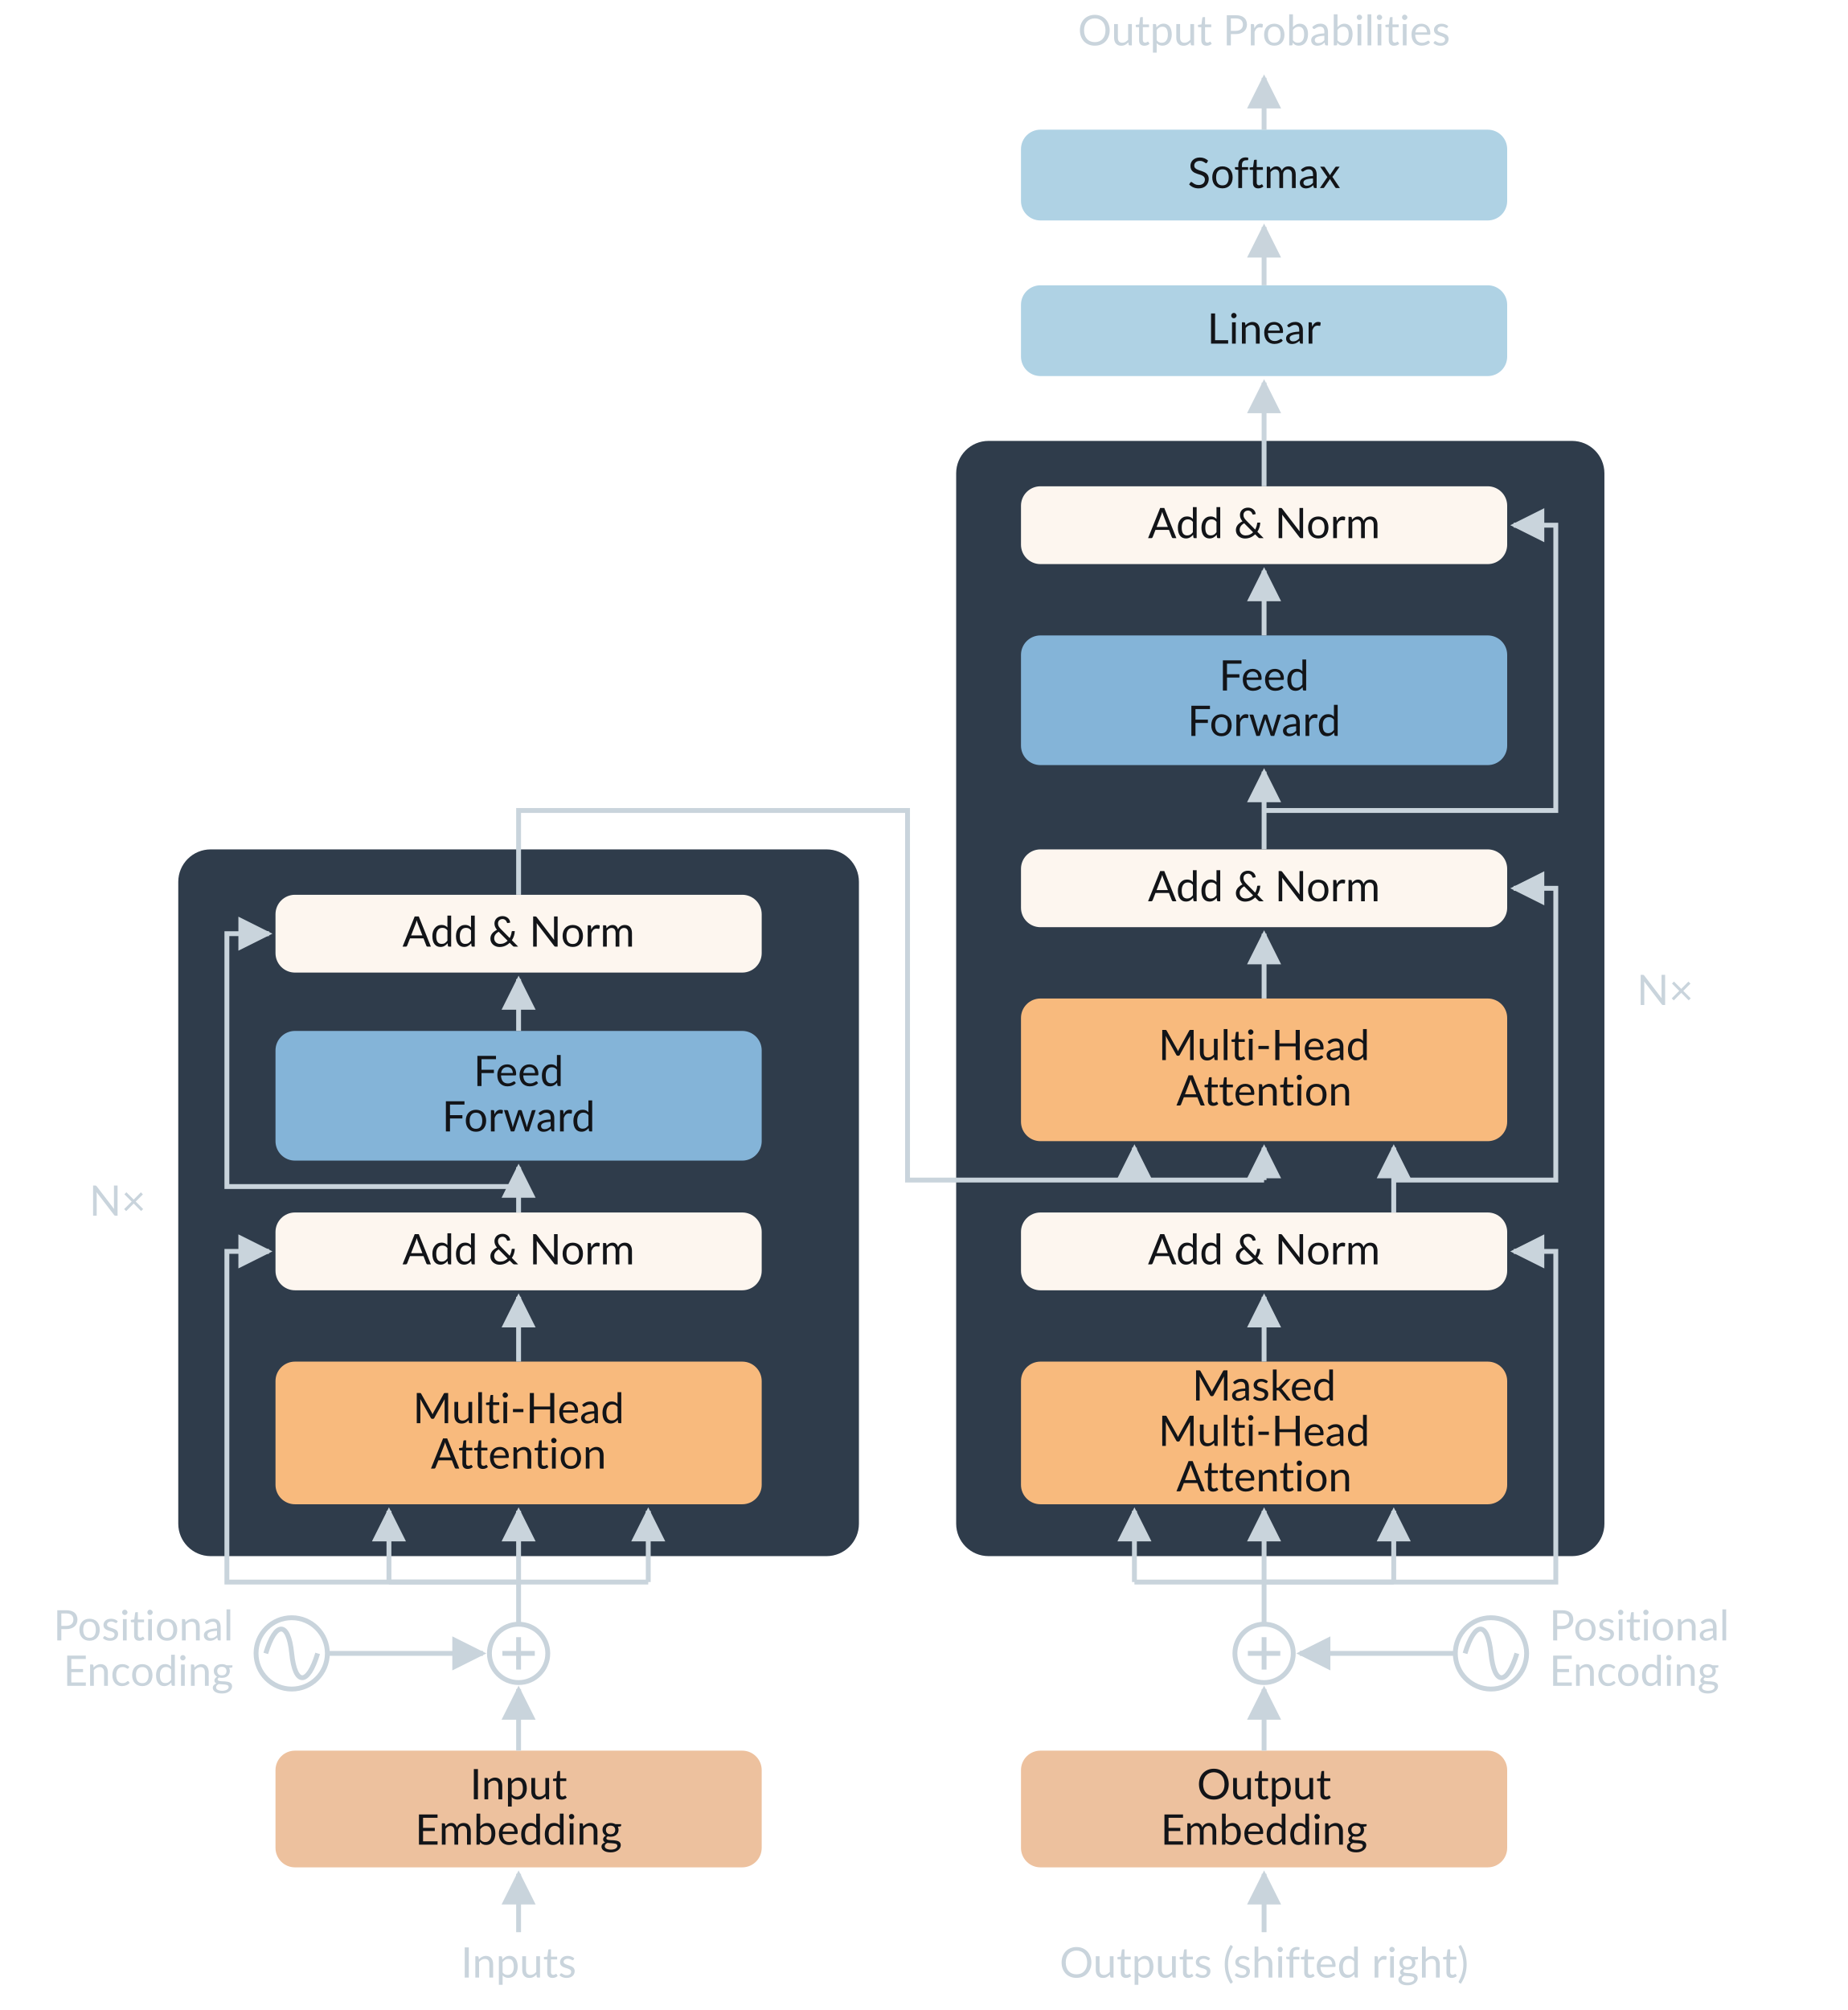
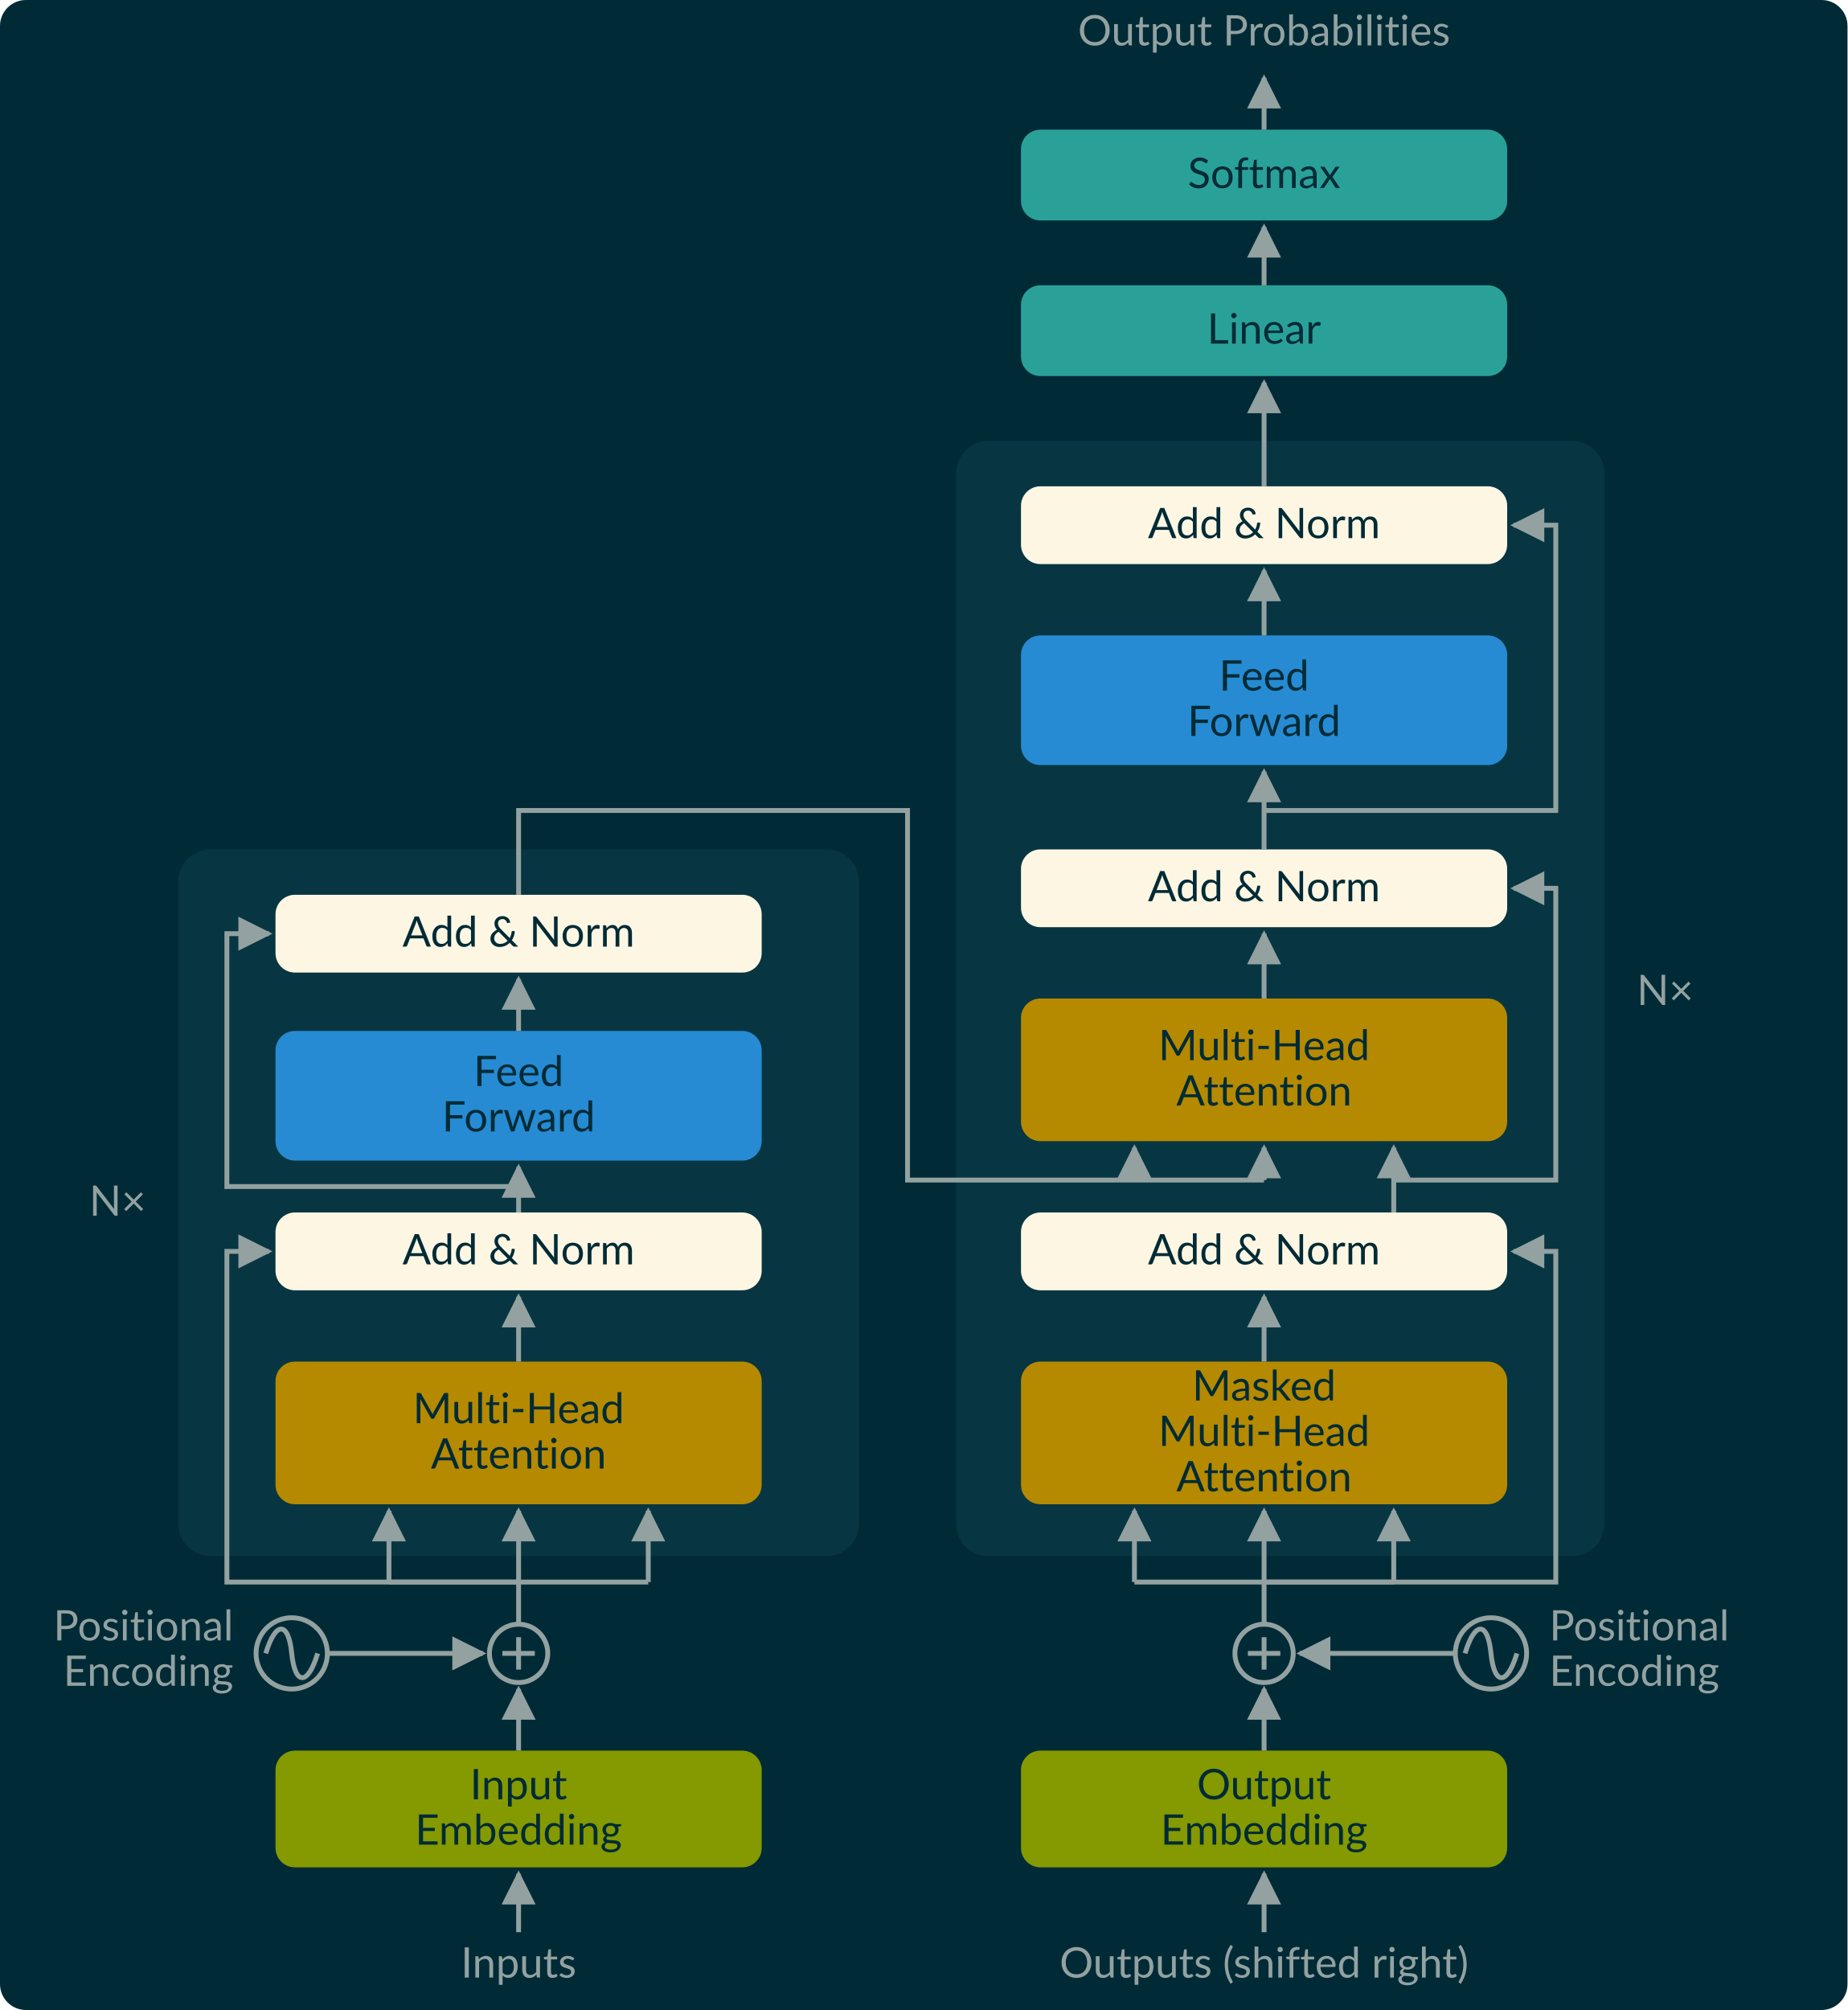
<svg xmlns="http://www.w3.org/2000/svg" viewBox="10 0 570 620" font-family="Lato, Helvetica, Arial, sans-serif" font-size="13">
+   <rect x="10" y="0" width="570" height="620" rx="8" fill="#002b36" />
  <defs>
    <marker id="a" viewBox="0 0 10 10" refX="9" refY="5" markerWidth="7" markerHeight="7" orient="auto-start-reverse">
-       <path d="M0 0L10 5L0 10z" fill="#c9d4dc" />
+       <path d="M0 0L10 5L0 10z" fill="#93a1a1" />
    </marker>
  </defs>
-   <rect x="65" y="262" width="210" height="218" rx="10" fill="#2f3c4b" />
-   <rect x="305" y="136" width="200" height="344" rx="10" fill="#2f3c4b" />
-   <text x="55" y="375" text-anchor="end" fill="#c9d4dc">N×</text>
-   <text x="515" y="310" text-anchor="start" fill="#c9d4dc">N×</text>
-   <rect x="95" y="540" width="150" height="36" rx="6" fill="#edc19e" />
-   <text x="170" y="555.0" text-anchor="middle" fill="#121418">Input</text>
-   <text x="170" y="569.0" text-anchor="middle" fill="#121418">Embedding</text>
-   <rect x="95" y="420" width="150" height="44" rx="6" fill="#f8ba7d" />
-   <text x="170" y="439.0" text-anchor="middle" fill="#121418">Multi-Head</text>
-   <text x="170" y="453.0" text-anchor="middle" fill="#121418">Attention</text>
-   <rect x="95" y="374" width="150" height="24" rx="6" fill="#fdf6ef" />
-   <text x="170" y="390.0" text-anchor="middle" fill="#121418">Add &amp; Norm</text>
-   <rect x="95" y="318" width="150" height="40" rx="6" fill="#84b4d8" />
-   <text x="170" y="335.0" text-anchor="middle" fill="#121418">Feed</text>
-   <text x="170" y="349.0" text-anchor="middle" fill="#121418">Forward</text>
-   <rect x="95" y="276" width="150" height="24" rx="6" fill="#fdf6ef" />
-   <text x="170" y="292.0" text-anchor="middle" fill="#121418">Add &amp; Norm</text>
-   <text x="170" y="610" text-anchor="middle" fill="#c9d4dc">Inputs</text>
-   <path d="M170 596V578" fill="none" stroke="#c9d4dc" stroke-width="1.5" marker-end="url(#a)" />
-   <path d="M170 540V521" fill="none" stroke="#c9d4dc" stroke-width="1.5" marker-end="url(#a)" />
-   <circle cx="170" cy="510" r="9" fill="none" stroke="#c9d4dc" stroke-width="1.5" />
-   <path d="M165 510H175M170 505V515" fill="none" stroke="#c9d4dc" stroke-width="1.5" />
-   <circle cx="100" cy="510" r="11" fill="none" stroke="#c9d4dc" stroke-width="1.5" />
-   <path d="M92 510C95 500 99 500 100 510S105 520 108 510" fill="none" stroke="#c9d4dc" stroke-width="1.5" />
-   <path d="M111 510H159" fill="none" stroke="#c9d4dc" stroke-width="1.5" marker-end="url(#a)" />
-   <text x="82" y="506" text-anchor="end" fill="#c9d4dc">Positional</text>
-   <text x="82" y="520" text-anchor="end" fill="#c9d4dc">Encoding</text>
-   <path d="M170 501V488M130 488H210" fill="none" stroke="#c9d4dc" stroke-width="1.5" />
-   <path d="M130 488V466" fill="none" stroke="#c9d4dc" stroke-width="1.5" marker-end="url(#a)" />
-   <path d="M170 488V466" fill="none" stroke="#c9d4dc" stroke-width="1.5" marker-end="url(#a)" />
-   <path d="M210 488V466" fill="none" stroke="#c9d4dc" stroke-width="1.5" marker-end="url(#a)" />
-   <path d="M170 488H80V386H93" fill="none" stroke="#c9d4dc" stroke-width="1.5" marker-end="url(#a)" />
-   <path d="M170 420V400" fill="none" stroke="#c9d4dc" stroke-width="1.5" marker-end="url(#a)" />
-   <path d="M170 374V360" fill="none" stroke="#c9d4dc" stroke-width="1.5" marker-end="url(#a)" />
-   <path d="M170 366H80V288H93" fill="none" stroke="#c9d4dc" stroke-width="1.5" marker-end="url(#a)" />
-   <path d="M170 318V302" fill="none" stroke="#c9d4dc" stroke-width="1.5" marker-end="url(#a)" />
-   <rect x="325" y="540" width="150" height="36" rx="6" fill="#edc19e" />
-   <text x="400" y="555.0" text-anchor="middle" fill="#121418">Output</text>
-   <text x="400" y="569.0" text-anchor="middle" fill="#121418">Embedding</text>
-   <rect x="325" y="420" width="150" height="44" rx="6" fill="#f8ba7d" />
-   <text x="400" y="432.0" text-anchor="middle" fill="#121418">Masked</text>
-   <text x="400" y="446.0" text-anchor="middle" fill="#121418">Multi-Head</text>
-   <text x="400" y="460.0" text-anchor="middle" fill="#121418">Attention</text>
-   <rect x="325" y="374" width="150" height="24" rx="6" fill="#fdf6ef" />
-   <text x="400" y="390.0" text-anchor="middle" fill="#121418">Add &amp; Norm</text>
-   <rect x="325" y="308" width="150" height="44" rx="6" fill="#f8ba7d" />
-   <text x="400" y="327.0" text-anchor="middle" fill="#121418">Multi-Head</text>
-   <text x="400" y="341.0" text-anchor="middle" fill="#121418">Attention</text>
-   <rect x="325" y="262" width="150" height="24" rx="6" fill="#fdf6ef" />
-   <text x="400" y="278.0" text-anchor="middle" fill="#121418">Add &amp; Norm</text>
-   <rect x="325" y="196" width="150" height="40" rx="6" fill="#84b4d8" />
-   <text x="400" y="213.0" text-anchor="middle" fill="#121418">Feed</text>
-   <text x="400" y="227.0" text-anchor="middle" fill="#121418">Forward</text>
-   <rect x="325" y="150" width="150" height="24" rx="6" fill="#fdf6ef" />
-   <text x="400" y="166.0" text-anchor="middle" fill="#121418">Add &amp; Norm</text>
-   <rect x="325" y="88" width="150" height="28" rx="6" fill="#afd2e4" />
-   <text x="400" y="106.0" text-anchor="middle" fill="#121418">Linear</text>
-   <rect x="325" y="40" width="150" height="28" rx="6" fill="#afd2e4" />
-   <text x="400" y="58.0" text-anchor="middle" fill="#121418">Softmax</text>
-   <text x="400" y="610" text-anchor="middle" fill="#c9d4dc">Outputs (shifted right)</text>
-   <path d="M400 596V578" fill="none" stroke="#c9d4dc" stroke-width="1.5" marker-end="url(#a)" />
-   <path d="M400 540V521" fill="none" stroke="#c9d4dc" stroke-width="1.5" marker-end="url(#a)" />
-   <circle cx="400" cy="510" r="9" fill="none" stroke="#c9d4dc" stroke-width="1.5" />
-   <path d="M395 510H405M400 505V515" fill="none" stroke="#c9d4dc" stroke-width="1.5" />
-   <circle cx="470" cy="510" r="11" fill="none" stroke="#c9d4dc" stroke-width="1.5" />
-   <path d="M462 510C465 500 469 500 470 510S475 520 478 510" fill="none" stroke="#c9d4dc" stroke-width="1.5" />
-   <path d="M459 510H411" fill="none" stroke="#c9d4dc" stroke-width="1.5" marker-end="url(#a)" />
-   <text x="488" y="506" text-anchor="start" fill="#c9d4dc">Positional</text>
-   <text x="488" y="520" text-anchor="start" fill="#c9d4dc">Encoding</text>
-   <path d="M400 501V488M360 488H440" fill="none" stroke="#c9d4dc" stroke-width="1.5" />
-   <path d="M360 488V466" fill="none" stroke="#c9d4dc" stroke-width="1.5" marker-end="url(#a)" />
-   <path d="M400 488V466" fill="none" stroke="#c9d4dc" stroke-width="1.5" marker-end="url(#a)" />
-   <path d="M440 488V466" fill="none" stroke="#c9d4dc" stroke-width="1.5" marker-end="url(#a)" />
-   <path d="M400 488H490V386H477" fill="none" stroke="#c9d4dc" stroke-width="1.5" marker-end="url(#a)" />
-   <path d="M400 420V400" fill="none" stroke="#c9d4dc" stroke-width="1.5" marker-end="url(#a)" />
-   <path d="M440 374V354" fill="none" stroke="#c9d4dc" stroke-width="1.5" marker-end="url(#a)" />
-   <path d="M440 364H490V274H477" fill="none" stroke="#c9d4dc" stroke-width="1.5" marker-end="url(#a)" />
-   <path d="M170 276V250H290V364H400" fill="none" stroke="#c9d4dc" stroke-width="1.5" />
-   <path d="M360 364V354" fill="none" stroke="#c9d4dc" stroke-width="1.5" marker-end="url(#a)" />
-   <path d="M400 364V354" fill="none" stroke="#c9d4dc" stroke-width="1.5" marker-end="url(#a)" />
-   <path d="M400 308V288" fill="none" stroke="#c9d4dc" stroke-width="1.5" marker-end="url(#a)" />
-   <path d="M400 262V238" fill="none" stroke="#c9d4dc" stroke-width="1.5" marker-end="url(#a)" />
-   <path d="M400 250H490V162H477" fill="none" stroke="#c9d4dc" stroke-width="1.5" marker-end="url(#a)" />
-   <path d="M400 196V176" fill="none" stroke="#c9d4dc" stroke-width="1.5" marker-end="url(#a)" />
-   <path d="M400 150V118" fill="none" stroke="#c9d4dc" stroke-width="1.5" marker-end="url(#a)" />
-   <path d="M400 88V70" fill="none" stroke="#c9d4dc" stroke-width="1.5" marker-end="url(#a)" />
-   <path d="M400 40V24" fill="none" stroke="#c9d4dc" stroke-width="1.5" marker-end="url(#a)" />
-   <text x="400" y="14" text-anchor="middle" fill="#c9d4dc">Output Probabilities</text>
+   <rect x="65" y="262" width="210" height="218" rx="10" fill="#073642" />
+   <rect x="305" y="136" width="200" height="344" rx="10" fill="#073642" />
+   <text x="55" y="375" text-anchor="end" fill="#93a1a1">N×</text>
+   <text x="515" y="310" text-anchor="start" fill="#93a1a1">N×</text>
+   <rect x="95" y="540" width="150" height="36" rx="6" fill="#859900" />
+   <text x="170" y="555.0" text-anchor="middle" fill="#002b36">Input</text>
+   <text x="170" y="569.0" text-anchor="middle" fill="#002b36">Embedding</text>
+   <rect x="95" y="420" width="150" height="44" rx="6" fill="#b58900" />
+   <text x="170" y="439.0" text-anchor="middle" fill="#002b36">Multi-Head</text>
+   <text x="170" y="453.0" text-anchor="middle" fill="#002b36">Attention</text>
+   <rect x="95" y="374" width="150" height="24" rx="6" fill="#fdf6e3" />
+   <text x="170" y="390.0" text-anchor="middle" fill="#002b36">Add &amp; Norm</text>
+   <rect x="95" y="318" width="150" height="40" rx="6" fill="#268bd2" />
+   <text x="170" y="335.0" text-anchor="middle" fill="#002b36">Feed</text>
+   <text x="170" y="349.0" text-anchor="middle" fill="#002b36">Forward</text>
+   <rect x="95" y="276" width="150" height="24" rx="6" fill="#fdf6e3" />
+   <text x="170" y="292.0" text-anchor="middle" fill="#002b36">Add &amp; Norm</text>
+   <text x="170" y="610" text-anchor="middle" fill="#93a1a1">Inputs</text>
+   <path d="M170 596V578" fill="none" stroke="#93a1a1" stroke-width="1.5" marker-end="url(#a)" />
+   <path d="M170 540V521" fill="none" stroke="#93a1a1" stroke-width="1.5" marker-end="url(#a)" />
+   <circle cx="170" cy="510" r="9" fill="none" stroke="#93a1a1" stroke-width="1.5" />
+   <path d="M165 510H175M170 505V515" fill="none" stroke="#93a1a1" stroke-width="1.5" />
+   <circle cx="100" cy="510" r="11" fill="none" stroke="#93a1a1" stroke-width="1.5" />
+   <path d="M92 510C95 500 99 500 100 510S105 520 108 510" fill="none" stroke="#93a1a1" stroke-width="1.5" />
+   <path d="M111 510H159" fill="none" stroke="#93a1a1" stroke-width="1.5" marker-end="url(#a)" />
+   <text x="82" y="506" text-anchor="end" fill="#93a1a1">Positional</text>
+   <text x="82" y="520" text-anchor="end" fill="#93a1a1">Encoding</text>
+   <path d="M170 501V488M130 488H210" fill="none" stroke="#93a1a1" stroke-width="1.5" />
+   <path d="M130 488V466" fill="none" stroke="#93a1a1" stroke-width="1.5" marker-end="url(#a)" />
+   <path d="M170 488V466" fill="none" stroke="#93a1a1" stroke-width="1.5" marker-end="url(#a)" />
+   <path d="M210 488V466" fill="none" stroke="#93a1a1" stroke-width="1.5" marker-end="url(#a)" />
+   <path d="M170 488H80V386H93" fill="none" stroke="#93a1a1" stroke-width="1.5" marker-end="url(#a)" />
+   <path d="M170 420V400" fill="none" stroke="#93a1a1" stroke-width="1.5" marker-end="url(#a)" />
+   <path d="M170 374V360" fill="none" stroke="#93a1a1" stroke-width="1.5" marker-end="url(#a)" />
+   <path d="M170 366H80V288H93" fill="none" stroke="#93a1a1" stroke-width="1.5" marker-end="url(#a)" />
+   <path d="M170 318V302" fill="none" stroke="#93a1a1" stroke-width="1.5" marker-end="url(#a)" />
+   <rect x="325" y="540" width="150" height="36" rx="6" fill="#859900" />
+   <text x="400" y="555.0" text-anchor="middle" fill="#002b36">Output</text>
+   <text x="400" y="569.0" text-anchor="middle" fill="#002b36">Embedding</text>
+   <rect x="325" y="420" width="150" height="44" rx="6" fill="#b58900" />
+   <text x="400" y="432.0" text-anchor="middle" fill="#002b36">Masked</text>
+   <text x="400" y="446.0" text-anchor="middle" fill="#002b36">Multi-Head</text>
+   <text x="400" y="460.0" text-anchor="middle" fill="#002b36">Attention</text>
+   <rect x="325" y="374" width="150" height="24" rx="6" fill="#fdf6e3" />
+   <text x="400" y="390.0" text-anchor="middle" fill="#002b36">Add &amp; Norm</text>
+   <rect x="325" y="308" width="150" height="44" rx="6" fill="#b58900" />
+   <text x="400" y="327.0" text-anchor="middle" fill="#002b36">Multi-Head</text>
+   <text x="400" y="341.0" text-anchor="middle" fill="#002b36">Attention</text>
+   <rect x="325" y="262" width="150" height="24" rx="6" fill="#fdf6e3" />
+   <text x="400" y="278.0" text-anchor="middle" fill="#002b36">Add &amp; Norm</text>
+   <rect x="325" y="196" width="150" height="40" rx="6" fill="#268bd2" />
+   <text x="400" y="213.0" text-anchor="middle" fill="#002b36">Feed</text>
+   <text x="400" y="227.0" text-anchor="middle" fill="#002b36">Forward</text>
+   <rect x="325" y="150" width="150" height="24" rx="6" fill="#fdf6e3" />
+   <text x="400" y="166.0" text-anchor="middle" fill="#002b36">Add &amp; Norm</text>
+   <rect x="325" y="88" width="150" height="28" rx="6" fill="#2aa198" />
+   <text x="400" y="106.0" text-anchor="middle" fill="#002b36">Linear</text>
+   <rect x="325" y="40" width="150" height="28" rx="6" fill="#2aa198" />
+   <text x="400" y="58.0" text-anchor="middle" fill="#002b36">Softmax</text>
+   <text x="400" y="610" text-anchor="middle" fill="#93a1a1">Outputs (shifted right)</text>
+   <path d="M400 596V578" fill="none" stroke="#93a1a1" stroke-width="1.5" marker-end="url(#a)" />
+   <path d="M400 540V521" fill="none" stroke="#93a1a1" stroke-width="1.5" marker-end="url(#a)" />
+   <circle cx="400" cy="510" r="9" fill="none" stroke="#93a1a1" stroke-width="1.5" />
+   <path d="M395 510H405M400 505V515" fill="none" stroke="#93a1a1" stroke-width="1.5" />
+   <circle cx="470" cy="510" r="11" fill="none" stroke="#93a1a1" stroke-width="1.5" />
+   <path d="M462 510C465 500 469 500 470 510S475 520 478 510" fill="none" stroke="#93a1a1" stroke-width="1.5" />
+   <path d="M459 510H411" fill="none" stroke="#93a1a1" stroke-width="1.5" marker-end="url(#a)" />
+   <text x="488" y="506" text-anchor="start" fill="#93a1a1">Positional</text>
+   <text x="488" y="520" text-anchor="start" fill="#93a1a1">Encoding</text>
+   <path d="M400 501V488M360 488H440" fill="none" stroke="#93a1a1" stroke-width="1.5" />
+   <path d="M360 488V466" fill="none" stroke="#93a1a1" stroke-width="1.5" marker-end="url(#a)" />
+   <path d="M400 488V466" fill="none" stroke="#93a1a1" stroke-width="1.5" marker-end="url(#a)" />
+   <path d="M440 488V466" fill="none" stroke="#93a1a1" stroke-width="1.5" marker-end="url(#a)" />
+   <path d="M400 488H490V386H477" fill="none" stroke="#93a1a1" stroke-width="1.5" marker-end="url(#a)" />
+   <path d="M400 420V400" fill="none" stroke="#93a1a1" stroke-width="1.5" marker-end="url(#a)" />
+   <path d="M440 374V354" fill="none" stroke="#93a1a1" stroke-width="1.5" marker-end="url(#a)" />
+   <path d="M440 364H490V274H477" fill="none" stroke="#93a1a1" stroke-width="1.5" marker-end="url(#a)" />
+   <path d="M170 276V250H290V364H400" fill="none" stroke="#93a1a1" stroke-width="1.5" />
+   <path d="M360 364V354" fill="none" stroke="#93a1a1" stroke-width="1.5" marker-end="url(#a)" />
+   <path d="M400 364V354" fill="none" stroke="#93a1a1" stroke-width="1.5" marker-end="url(#a)" />
+   <path d="M400 308V288" fill="none" stroke="#93a1a1" stroke-width="1.5" marker-end="url(#a)" />
+   <path d="M400 262V238" fill="none" stroke="#93a1a1" stroke-width="1.5" marker-end="url(#a)" />
+   <path d="M400 250H490V162H477" fill="none" stroke="#93a1a1" stroke-width="1.5" marker-end="url(#a)" />
+   <path d="M400 196V176" fill="none" stroke="#93a1a1" stroke-width="1.5" marker-end="url(#a)" />
+   <path d="M400 150V118" fill="none" stroke="#93a1a1" stroke-width="1.5" marker-end="url(#a)" />
+   <path d="M400 88V70" fill="none" stroke="#93a1a1" stroke-width="1.5" marker-end="url(#a)" />
+   <path d="M400 40V24" fill="none" stroke="#93a1a1" stroke-width="1.5" marker-end="url(#a)" />
+   <text x="400" y="14" text-anchor="middle" fill="#93a1a1">Output Probabilities</text>
</svg>
